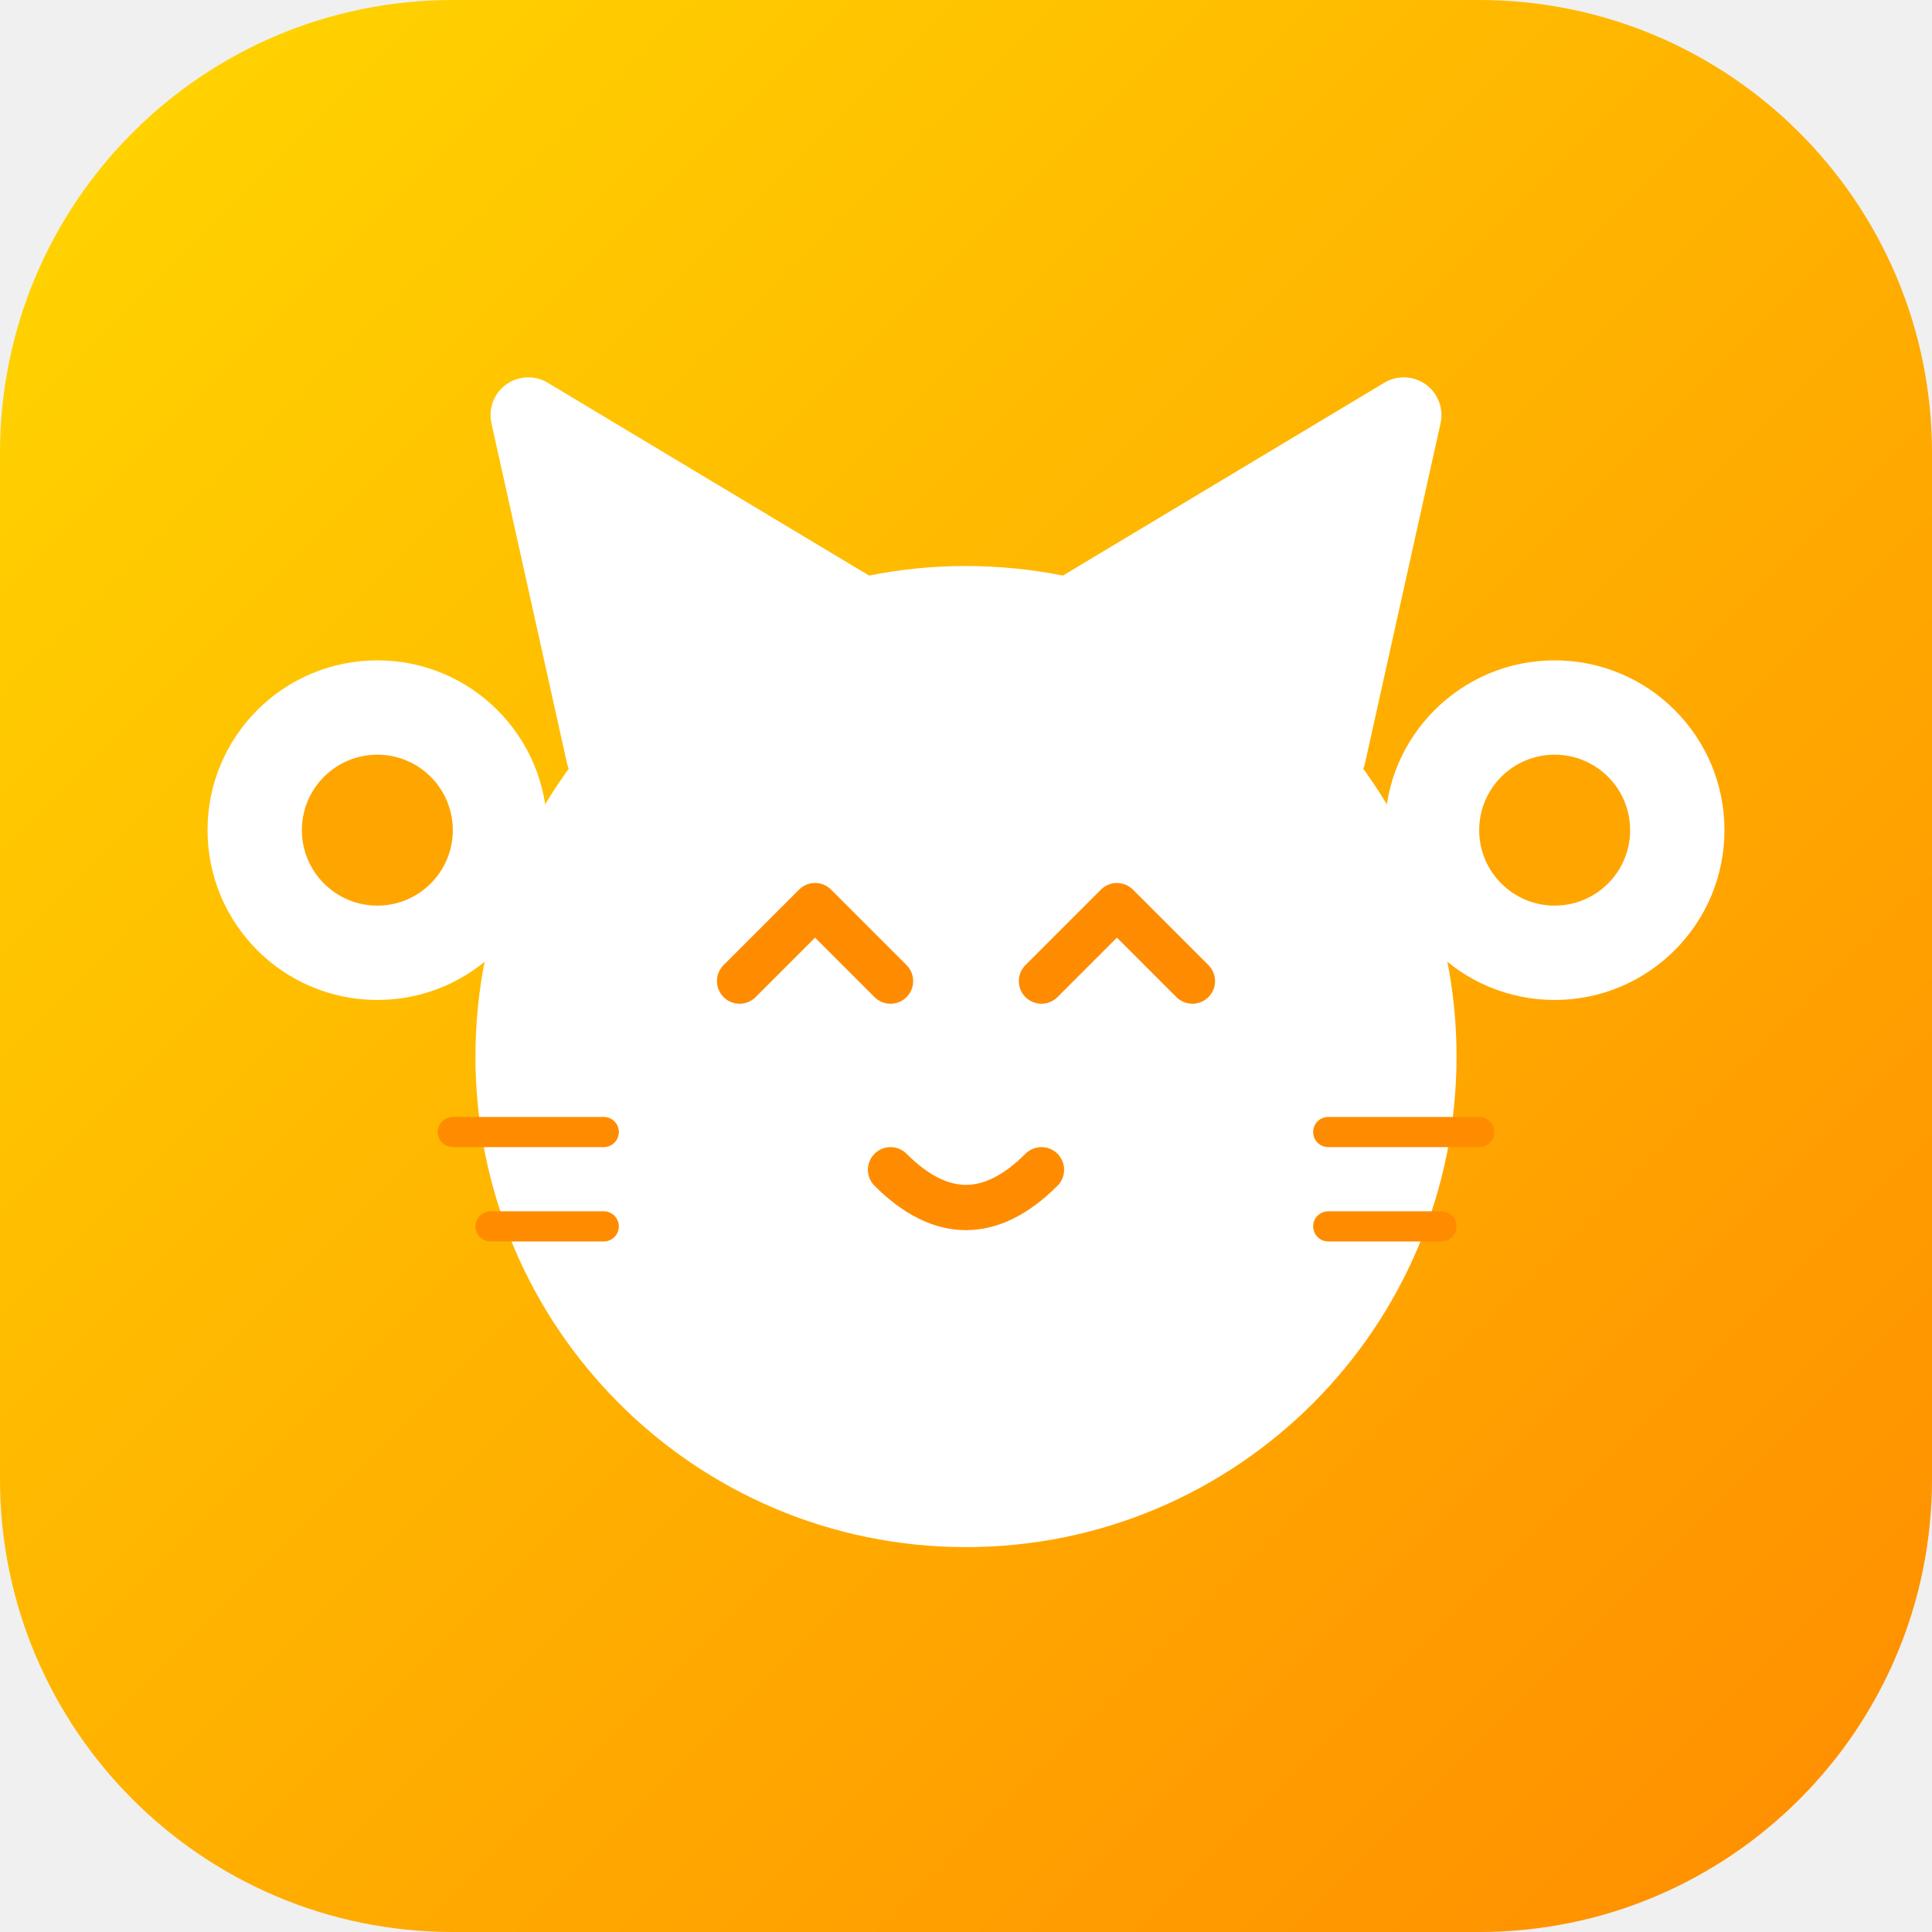
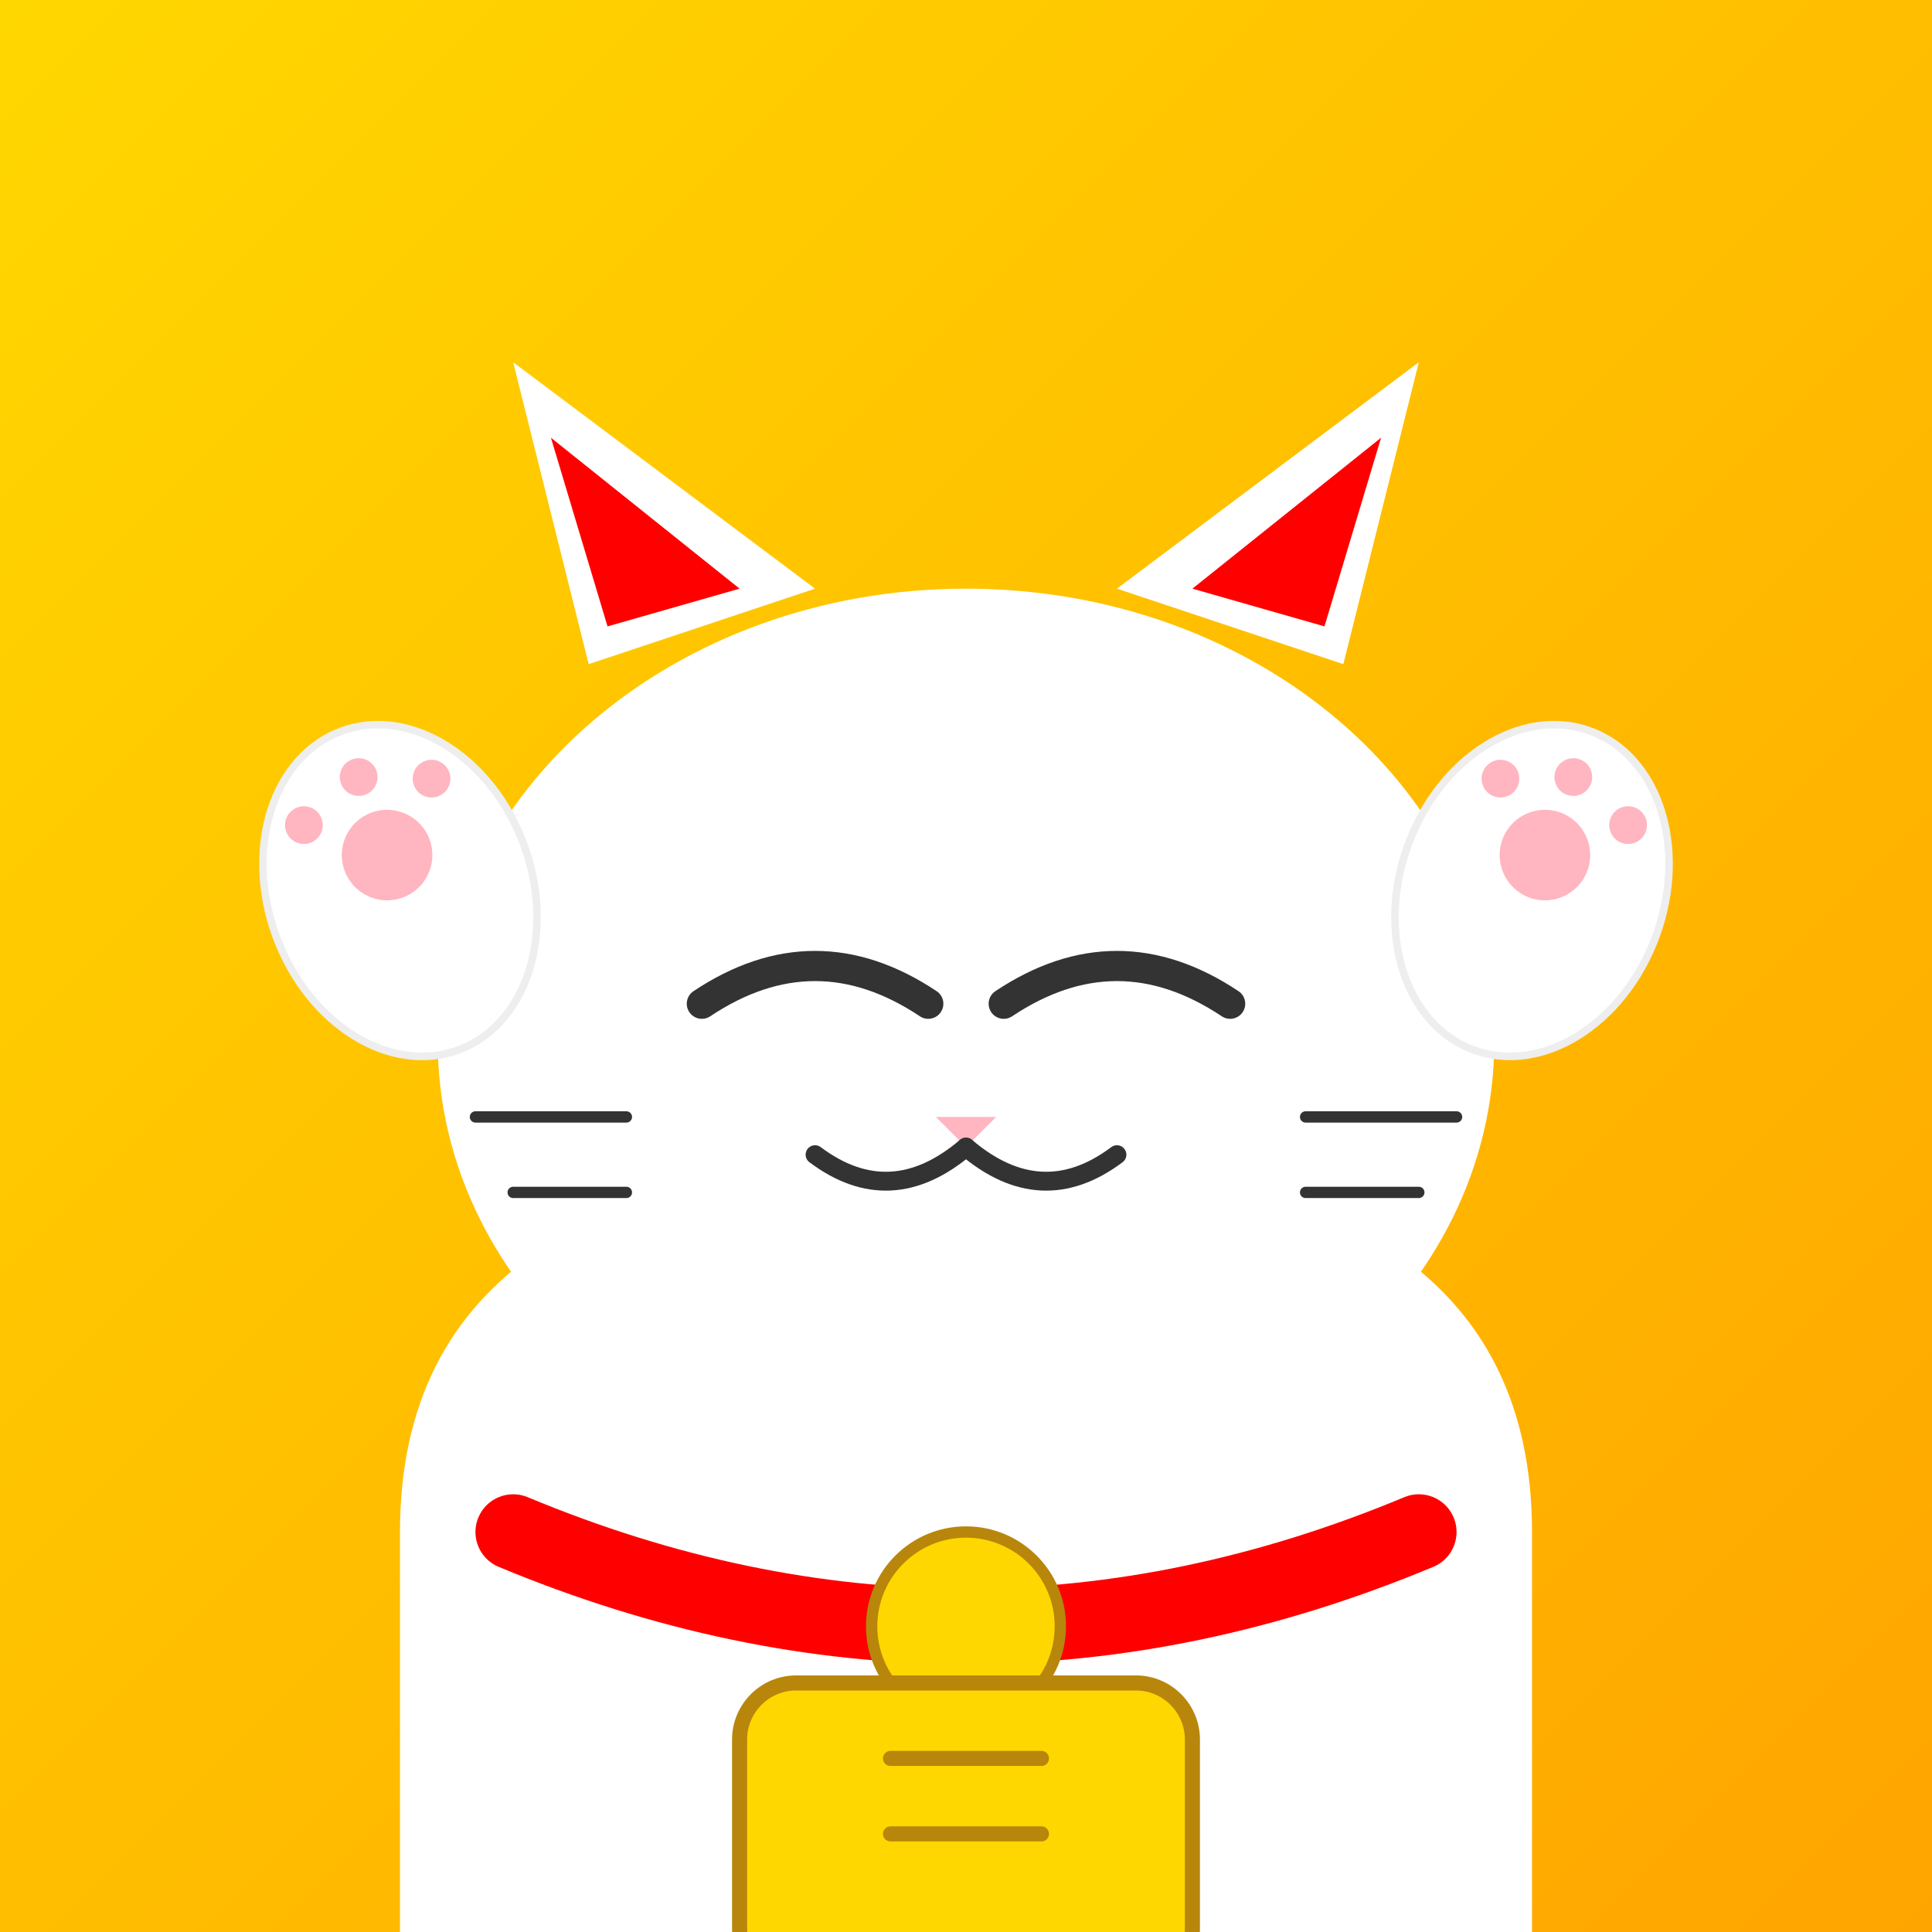
<svg xmlns="http://www.w3.org/2000/svg" width="512" height="512" viewBox="0 0 512 512" fill="none">
-   <rect width="512" height="512" rx="120" fill="url(#paint0_linear)" />
-   <path d="M160 200 L140 110 L240 170 Z" fill="white" stroke="white" stroke-width="20" stroke-linejoin="round" />
-   <path d="M352 200 L372 110 L272 170 Z" fill="white" stroke="white" stroke-width="20" stroke-linejoin="round" />
-   <circle cx="256" cy="280" r="130" fill="white" />
-   <circle cx="100" cy="220" r="45" fill="white" />
-   <circle cx="412" cy="220" r="45" fill="white" />
-   <circle cx="100" cy="220" r="20" fill="#FFA500" />
-   <circle cx="412" cy="220" r="20" fill="#FFA500" />
-   <path d="M196 260 L216 240 L236 260" stroke="#FF8C00" stroke-width="12" stroke-linecap="round" stroke-linejoin="round" />
-   <path d="M276 260 L296 240 L316 260" stroke="#FF8C00" stroke-width="12" stroke-linecap="round" stroke-linejoin="round" />
-   <path d="M236 310 Q256 330 276 310" stroke="#FF8C00" stroke-width="12" stroke-linecap="round" />
-   <path d="M160 300 H120" stroke="#FF8C00" stroke-width="8" stroke-linecap="round" />
-   <path d="M160 325 H130" stroke="#FF8C00" stroke-width="8" stroke-linecap="round" />
-   <path d="M352 300 H392" stroke="#FF8C00" stroke-width="8" stroke-linecap="round" />
-   <path d="M352 325 H382" stroke="#FF8C00" stroke-width="8" stroke-linecap="round" />
  <defs>
-     <linearGradient id="paint0_linear" x1="0" y1="0" x2="512" y2="512" gradientUnits="userSpaceOnUse">
-       <stop stop-color="#FFD700" />
-       <stop offset="1" stop-color="#FF8C00" />
+     <linearGradient id="bgGrad" x1="0" y1="0" x2="512" y2="512" gradientUnits="userSpaceOnUse">
+       <stop offset="0%" stop-color="#FFD700" />
+       <stop offset="100%" stop-color="#FFA500" />
    </linearGradient>
  </defs>
+   <rect width="512" height="512" fill="url(#bgGrad)" />
+   <g transform="translate(256, 256)">
+     <path d="M-150 150 Q-150 50 0 50 Q150 50 150 150 V260 H-150 V150" fill="#FFFFFF" />
+     <path d="M-120 150 Q0 200 120 150" stroke="#FF0000" stroke-width="20" stroke-linecap="round" fill="none" />
+     <circle cx="0" cy="175" r="25" fill="#FFD700" stroke="#B8860B" stroke-width="3" />
+     <g transform="translate(0, 220)">
+       <rect x="-60" y="-30" width="120" height="80" rx="15" fill="#FFD700" stroke="#B8860B" stroke-width="4" />
+       <path d="M-20 -10 H20 M-20 10 H20" stroke="#B8860B" stroke-width="4" stroke-linecap="round" />
+     </g>
+     <ellipse cx="0" cy="20" rx="140" ry="120" fill="#FFFFFF" />
+     <g transform="translate(-100, -80)">
+       <path d="M0 0 L-20 -80 L60 -20 Z" fill="#FFFFFF" />
+       <path d="M5 -10 L-10 -60 L40 -20 Z" fill="#FF0000" />
+     </g>
+     <g transform="translate(100, -80)">
+       <path d="M0 0 L20 -80 L-60 -20 Z" fill="#FFFFFF" />
+       <path d="M-5 -10 L10 -60 L-40 -20 Z" fill="#FF0000" />
+     </g>
+     <path d="M-70 10 Q-40 -10 -10 10" stroke="#333" stroke-width="8" stroke-linecap="round" fill="none" />
+     <path d="M70 10 Q40 -10 10 10" stroke="#333" stroke-width="8" stroke-linecap="round" fill="none" />
+     <path d="M-8 40 L8 40 L0 48 Z" fill="#FFB6C1" />
+     <path d="M0 48 Q-20 65 -40 50" stroke="#333" stroke-width="5" stroke-linecap="round" fill="none" />
+     <path d="M0 48 Q20 65 40 50" stroke="#333" stroke-width="5" stroke-linecap="round" fill="none" />
+     <g stroke="#333" stroke-width="3" stroke-linecap="round">
+       <path d="M-90 40 H-130" />
+       <path d="M-90 60 H-120" />
+       <path d="M90 40 H130" />
+       <path d="M90 60 H120" />
+     </g>
+     <g transform="translate(-150, -20) rotate(-20)">
+       <ellipse cx="0" cy="0" rx="35" ry="45" fill="#FFFFFF" stroke="#EEE" stroke-width="2" />
+       <circle cx="0" cy="-10" r="12" fill="#FFB6C1" />
+       <circle cx="-18" cy="-25" r="5" fill="#FFB6C1" />
+       <circle cx="0" cy="-32" r="5" fill="#FFB6C1" />
+       <circle cx="18" cy="-25" r="5" fill="#FFB6C1" />
+     </g>
+     <g transform="translate(150, -20) rotate(20)">
+       <ellipse cx="0" cy="0" rx="35" ry="45" fill="#FFFFFF" stroke="#EEE" stroke-width="2" />
+       <circle cx="0" cy="-10" r="12" fill="#FFB6C1" />
+       <circle cx="-18" cy="-25" r="5" fill="#FFB6C1" />
+       <circle cx="0" cy="-32" r="5" fill="#FFB6C1" />
+       <circle cx="18" cy="-25" r="5" fill="#FFB6C1" />
+     </g>
+   </g>
</svg>
